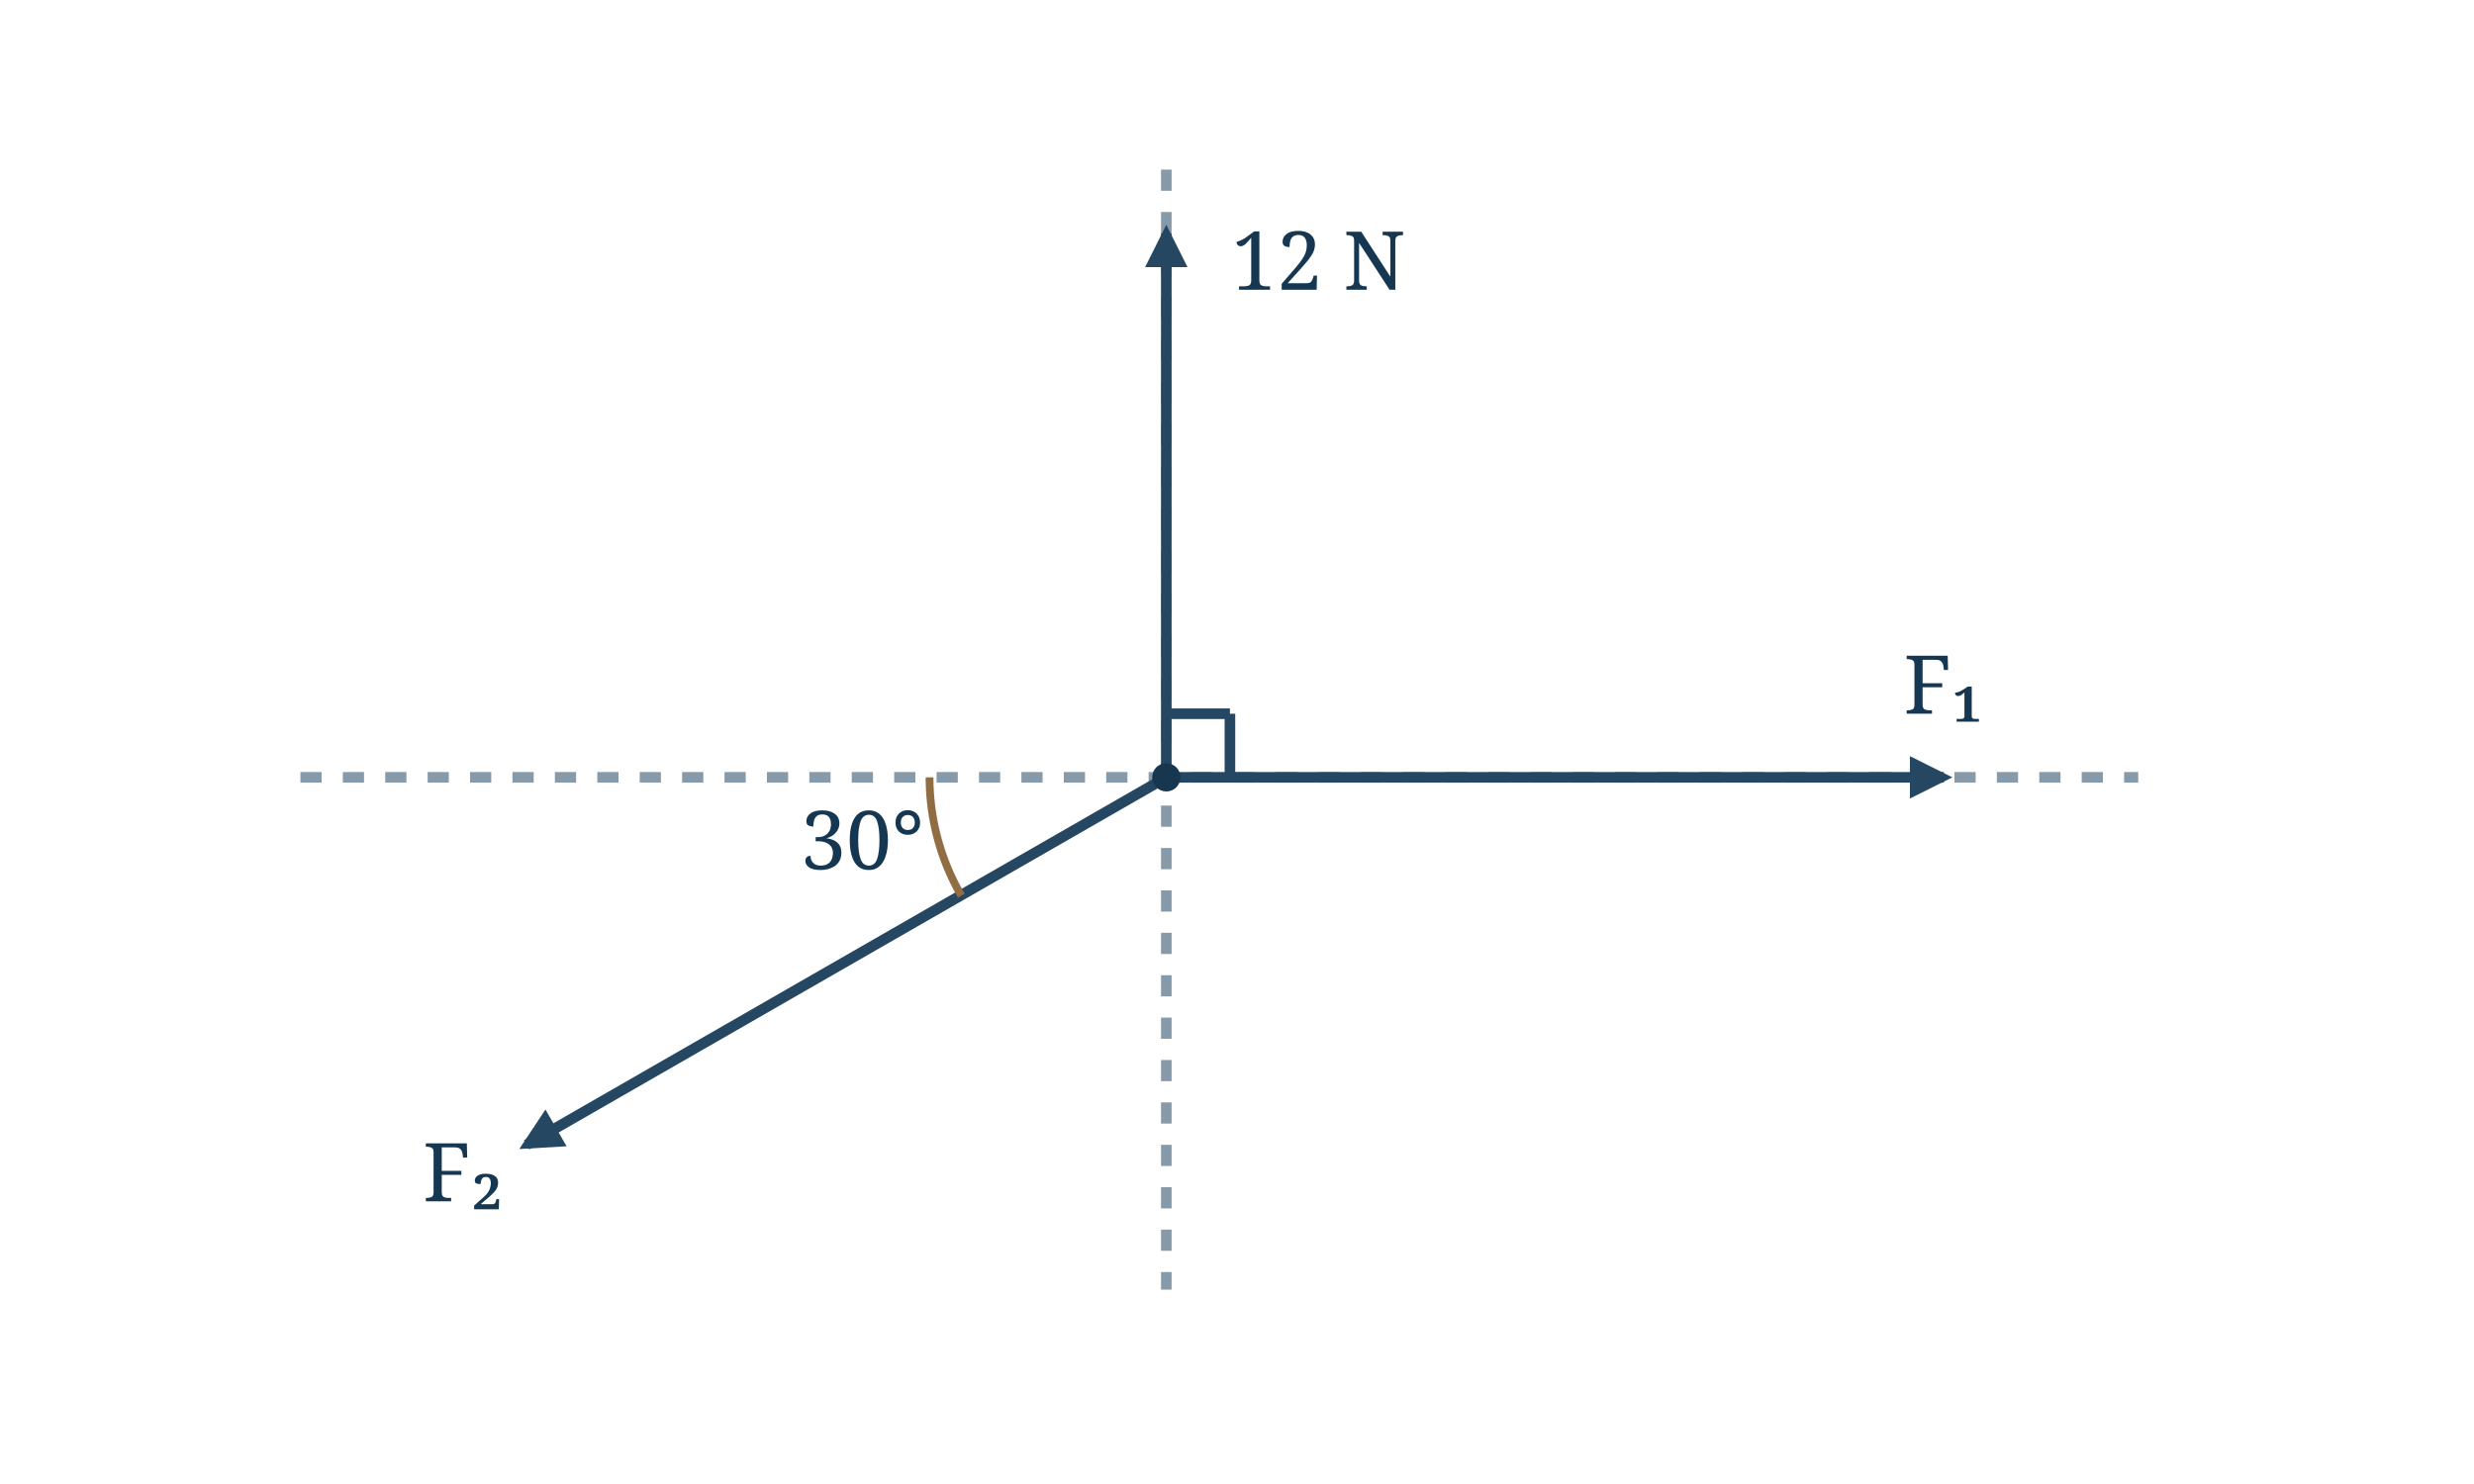
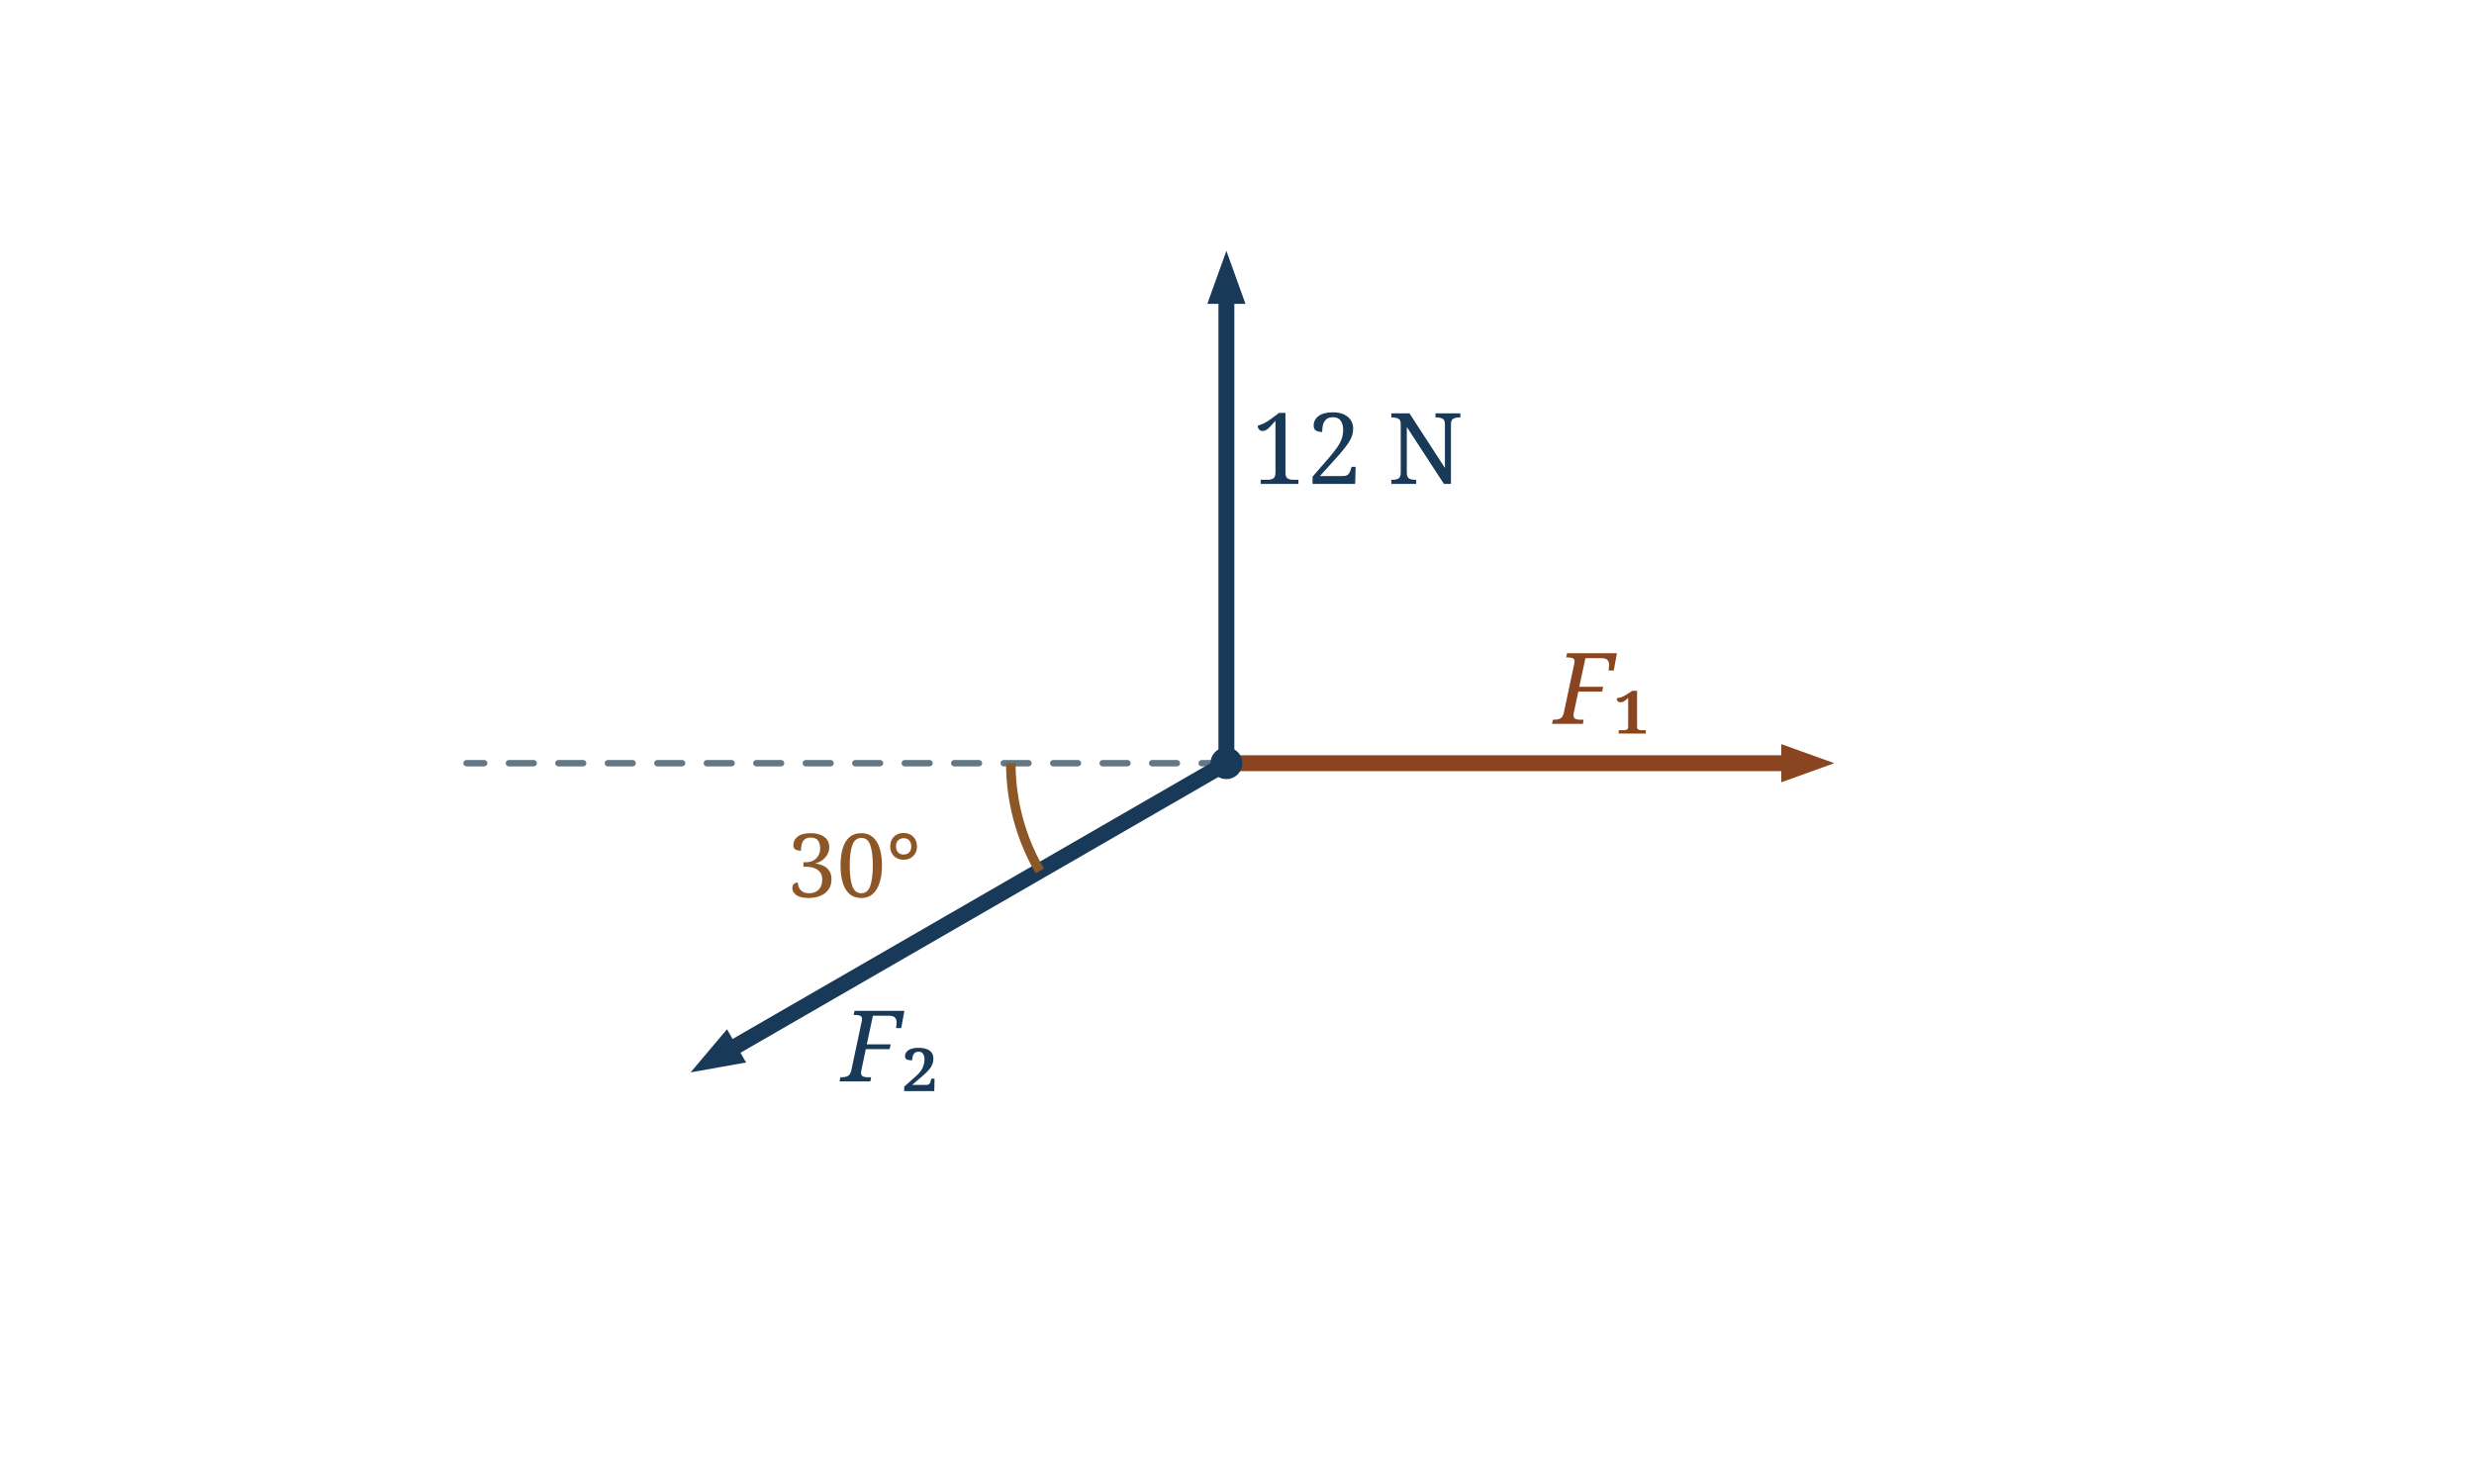
<svg xmlns="http://www.w3.org/2000/svg" viewBox="0 0 700 420" role="img">
-   <defs>
-     <marker id="tip" viewBox="0 0 10 10" refX="8" refY="5" markerWidth="4" markerHeight="4" orient="auto">
-       <path d="M0 0 10 5 0 10z" fill="#254762" />
-     </marker>
-   </defs>
-   <path d="M85 220 L605 220" fill="none" stroke="#254762" stroke-width="3" stroke-dasharray="6 6" opacity=".55" />
-   <path d="M330 48 L330 365" fill="none" stroke="#254762" stroke-width="3" stroke-dasharray="6 6" opacity=".55" />
-   <path d="M330 220 L330 66" fill="none" stroke="#254762" stroke-width="3" marker-end="url(#tip)" />
-   <path d="M330 220 L550 220" fill="none" stroke="#254762" stroke-width="3" marker-end="url(#tip)" />
-   <path d="M330 220 L149 324" fill="none" stroke="#254762" stroke-width="3" marker-end="url(#tip)" />
-   <circle cx="330" cy="220" r="4" fill="#173650" />
-   <path d="M263 220 A67 67 0 0 0 272 253.5" stroke="#906d42" fill="none" stroke-width="2.2" />
-   <text x="244" y="246" text-anchor="middle" fill="#163752" font-family="STIX Two Text,Georgia,serif" font-size="23">30°</text>
-   <text x="373" y="82" text-anchor="middle" fill="#163752" font-family="STIX Two Text,Georgia,serif" font-size="23">12 N</text>
-   <text x="550" y="202" text-anchor="middle" fill="#163752" font-family="STIX Two Text,Georgia,serif" font-size="23">F₁</text>
-   <text x="131" y="340" text-anchor="middle" fill="#163752" font-family="STIX Two Text,Georgia,serif" font-size="23">F₂</text>
-   <path d="M330 202 L348 202" fill="none" stroke="#254762" stroke-width="3" />
-   <path d="M348 202 L348 220" fill="none" stroke="#254762" stroke-width="3" />
+   <path d="M347.0 216.0 L132.0 216.0" fill="none" stroke="#637885" stroke-width="1.8" stroke-linecap="round" stroke-dasharray="7 7" />
+   <path d="M347.0 216.0 L347.0 86.0" fill="none" stroke="#183957" stroke-width="4.5" stroke-linecap="round" />
+   <path d="M347.0 71.0 L341.6 86.0 L352.4 86.0 Z" fill="#183957" />
+   <path d="M347.0 216.0 L504.0 216.0" fill="none" stroke="#8a4520" stroke-width="4.5" stroke-linecap="round" />
+   <path d="M519.0 216.0 L504.0 210.6 L504.0 221.4 Z" fill="#8a4520" />
+   <path d="M347.0 216.0 L208.4 296.0" fill="none" stroke="#183957" stroke-width="4.5" stroke-linecap="round" />
+   <path d="M195.4 303.5 L211.1 300.7 L205.7 291.3 Z" fill="#183957" />
+   <path d="M286.0 216.0 A61 61 0 0 0 294.2 246.5" fill="none" stroke="#8d5627" stroke-width="2.7" />
+   <circle cx="347" cy="216" r="4.5" fill="#183957" />
+   <text x="384.0" y="126.1" text-anchor="middle" dominant-baseline="central" font-family="Georgia, serif" font-size="28" fill="#183957">12 N</text>
+   <text x="453.6" y="194.0" text-anchor="middle" dominant-baseline="central" font-family="Georgia, serif" font-size="28" fill="#8a4520">
+     <tspan font-style="italic">F</tspan>₁</text>
+   <text x="252.0" y="295.2" text-anchor="middle" dominant-baseline="central" font-family="Georgia, serif" font-size="28" fill="#183957">
+     <tspan font-style="italic">F</tspan>₂</text>
+   <text x="241.7" y="244.2" text-anchor="middle" dominant-baseline="central" font-family="Georgia, serif" font-size="25" fill="#8d5627">30°</text>
</svg>
